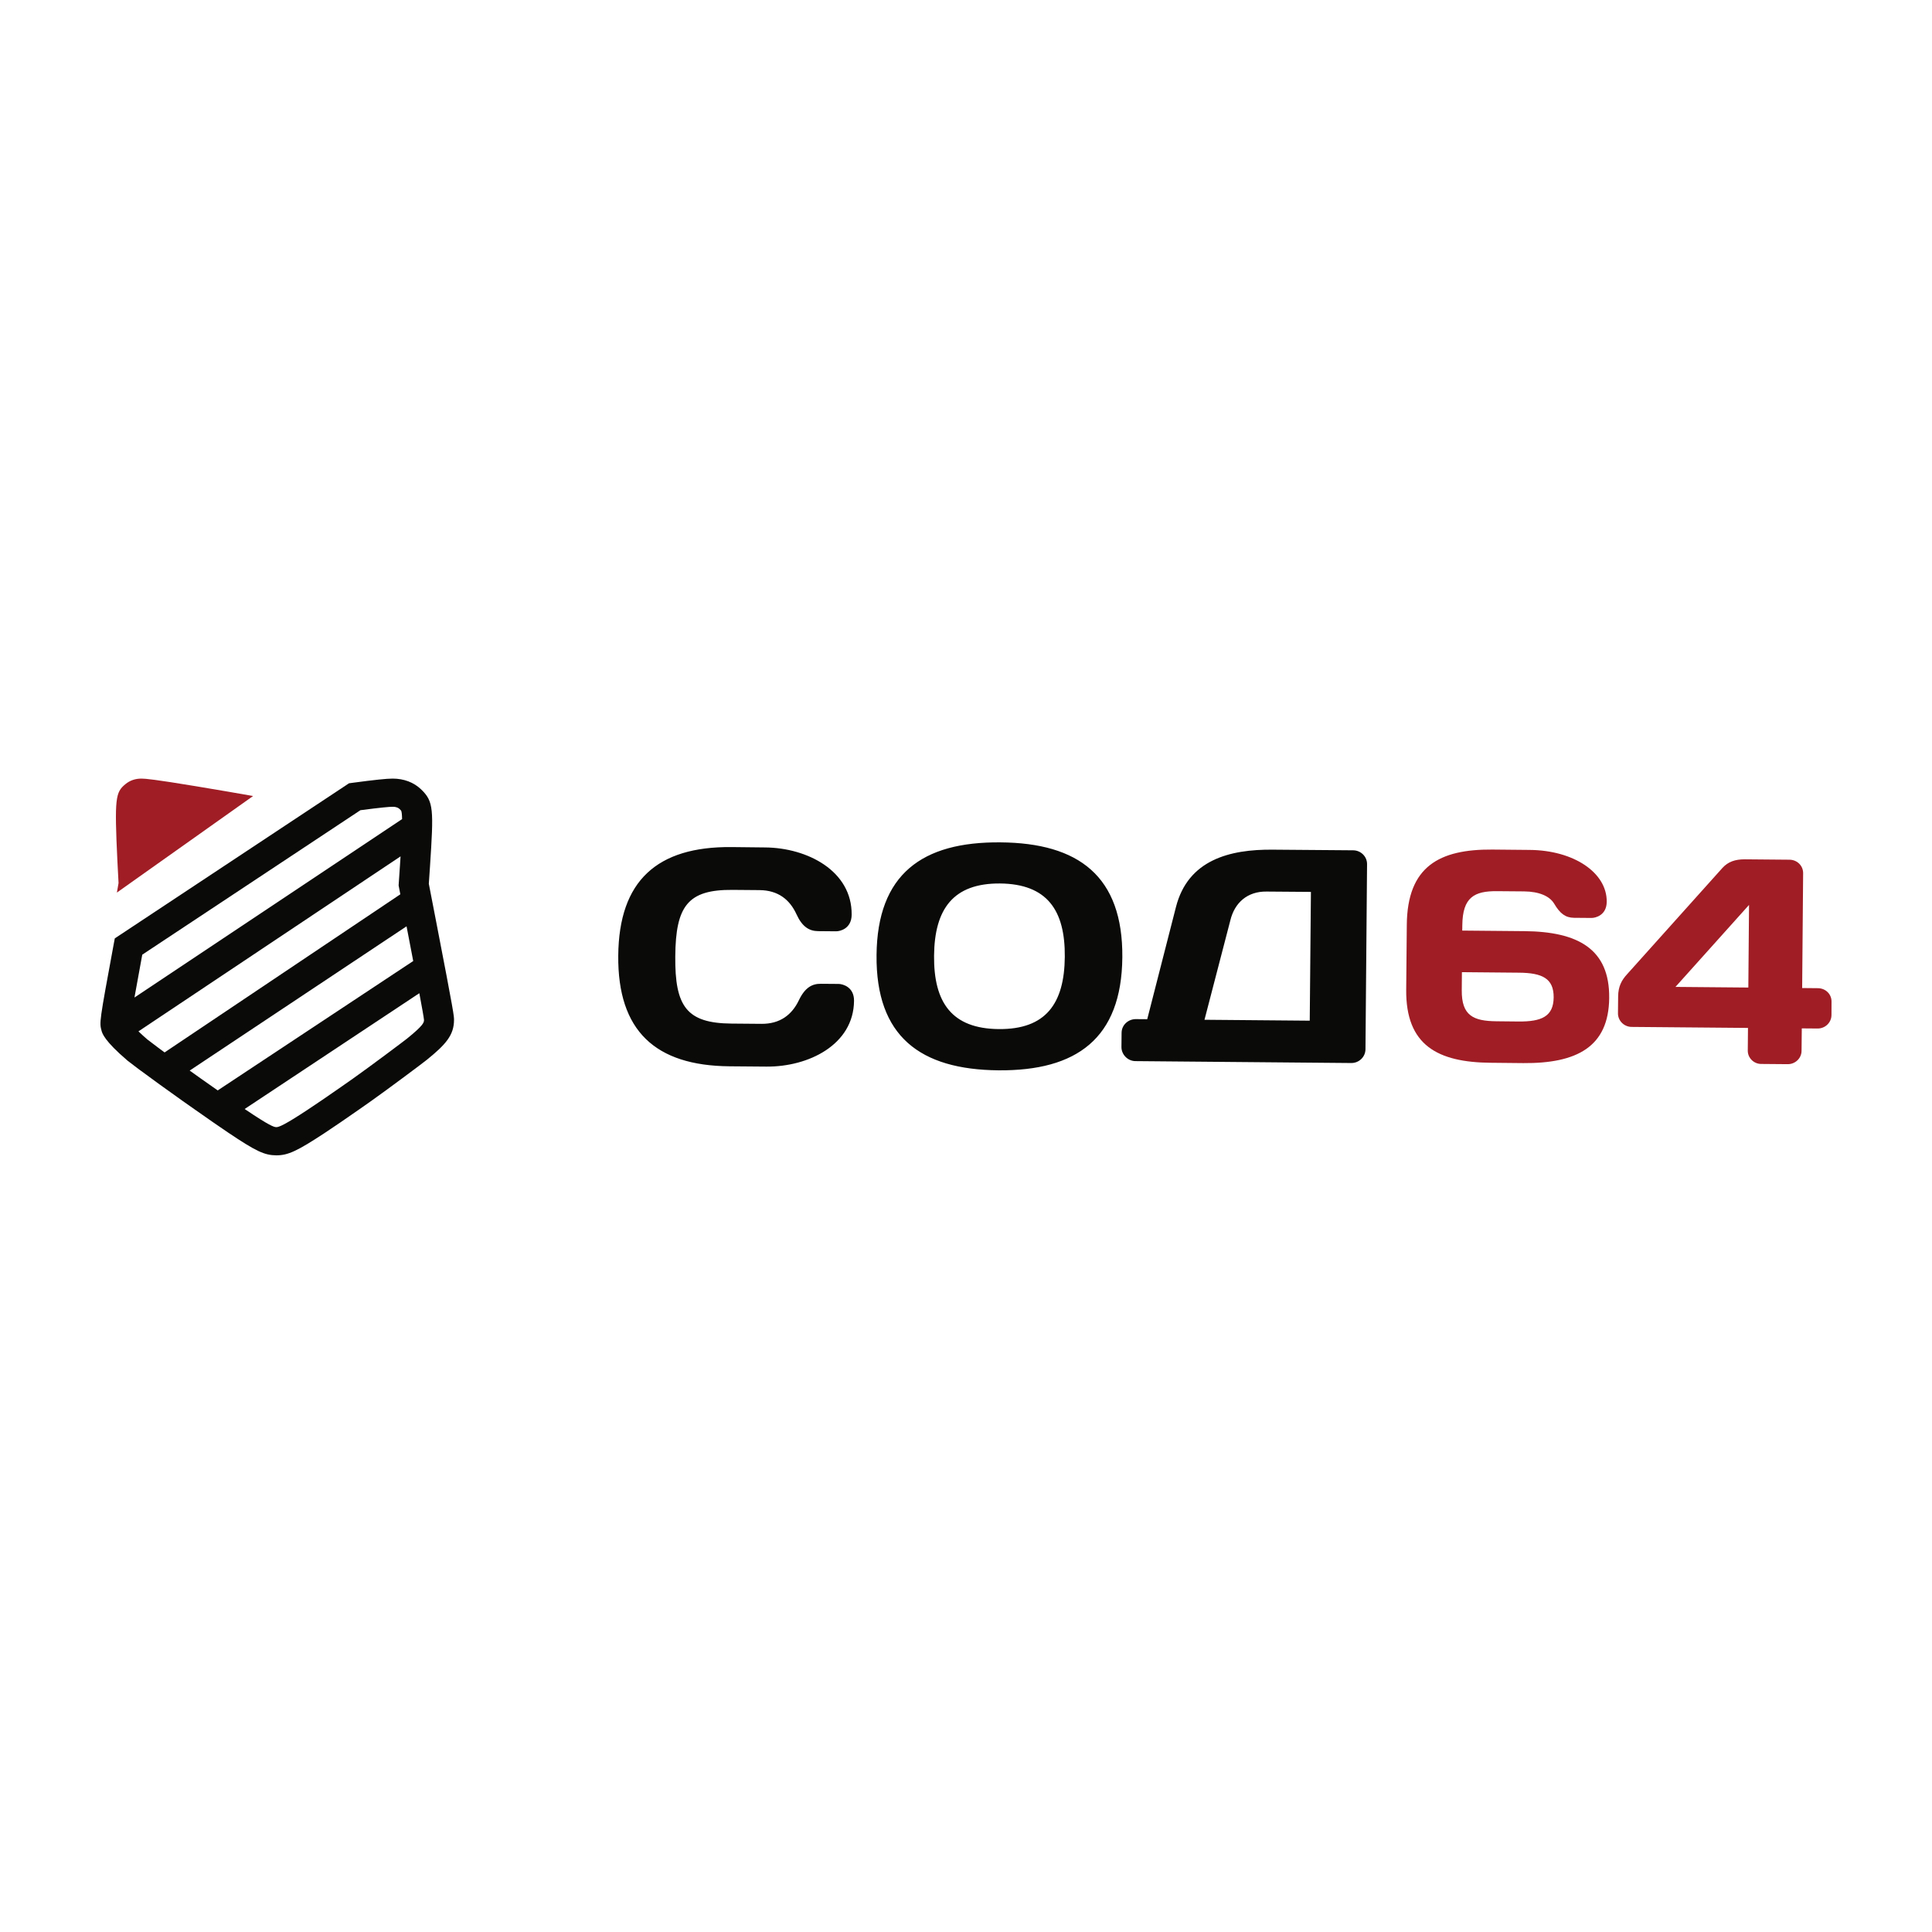
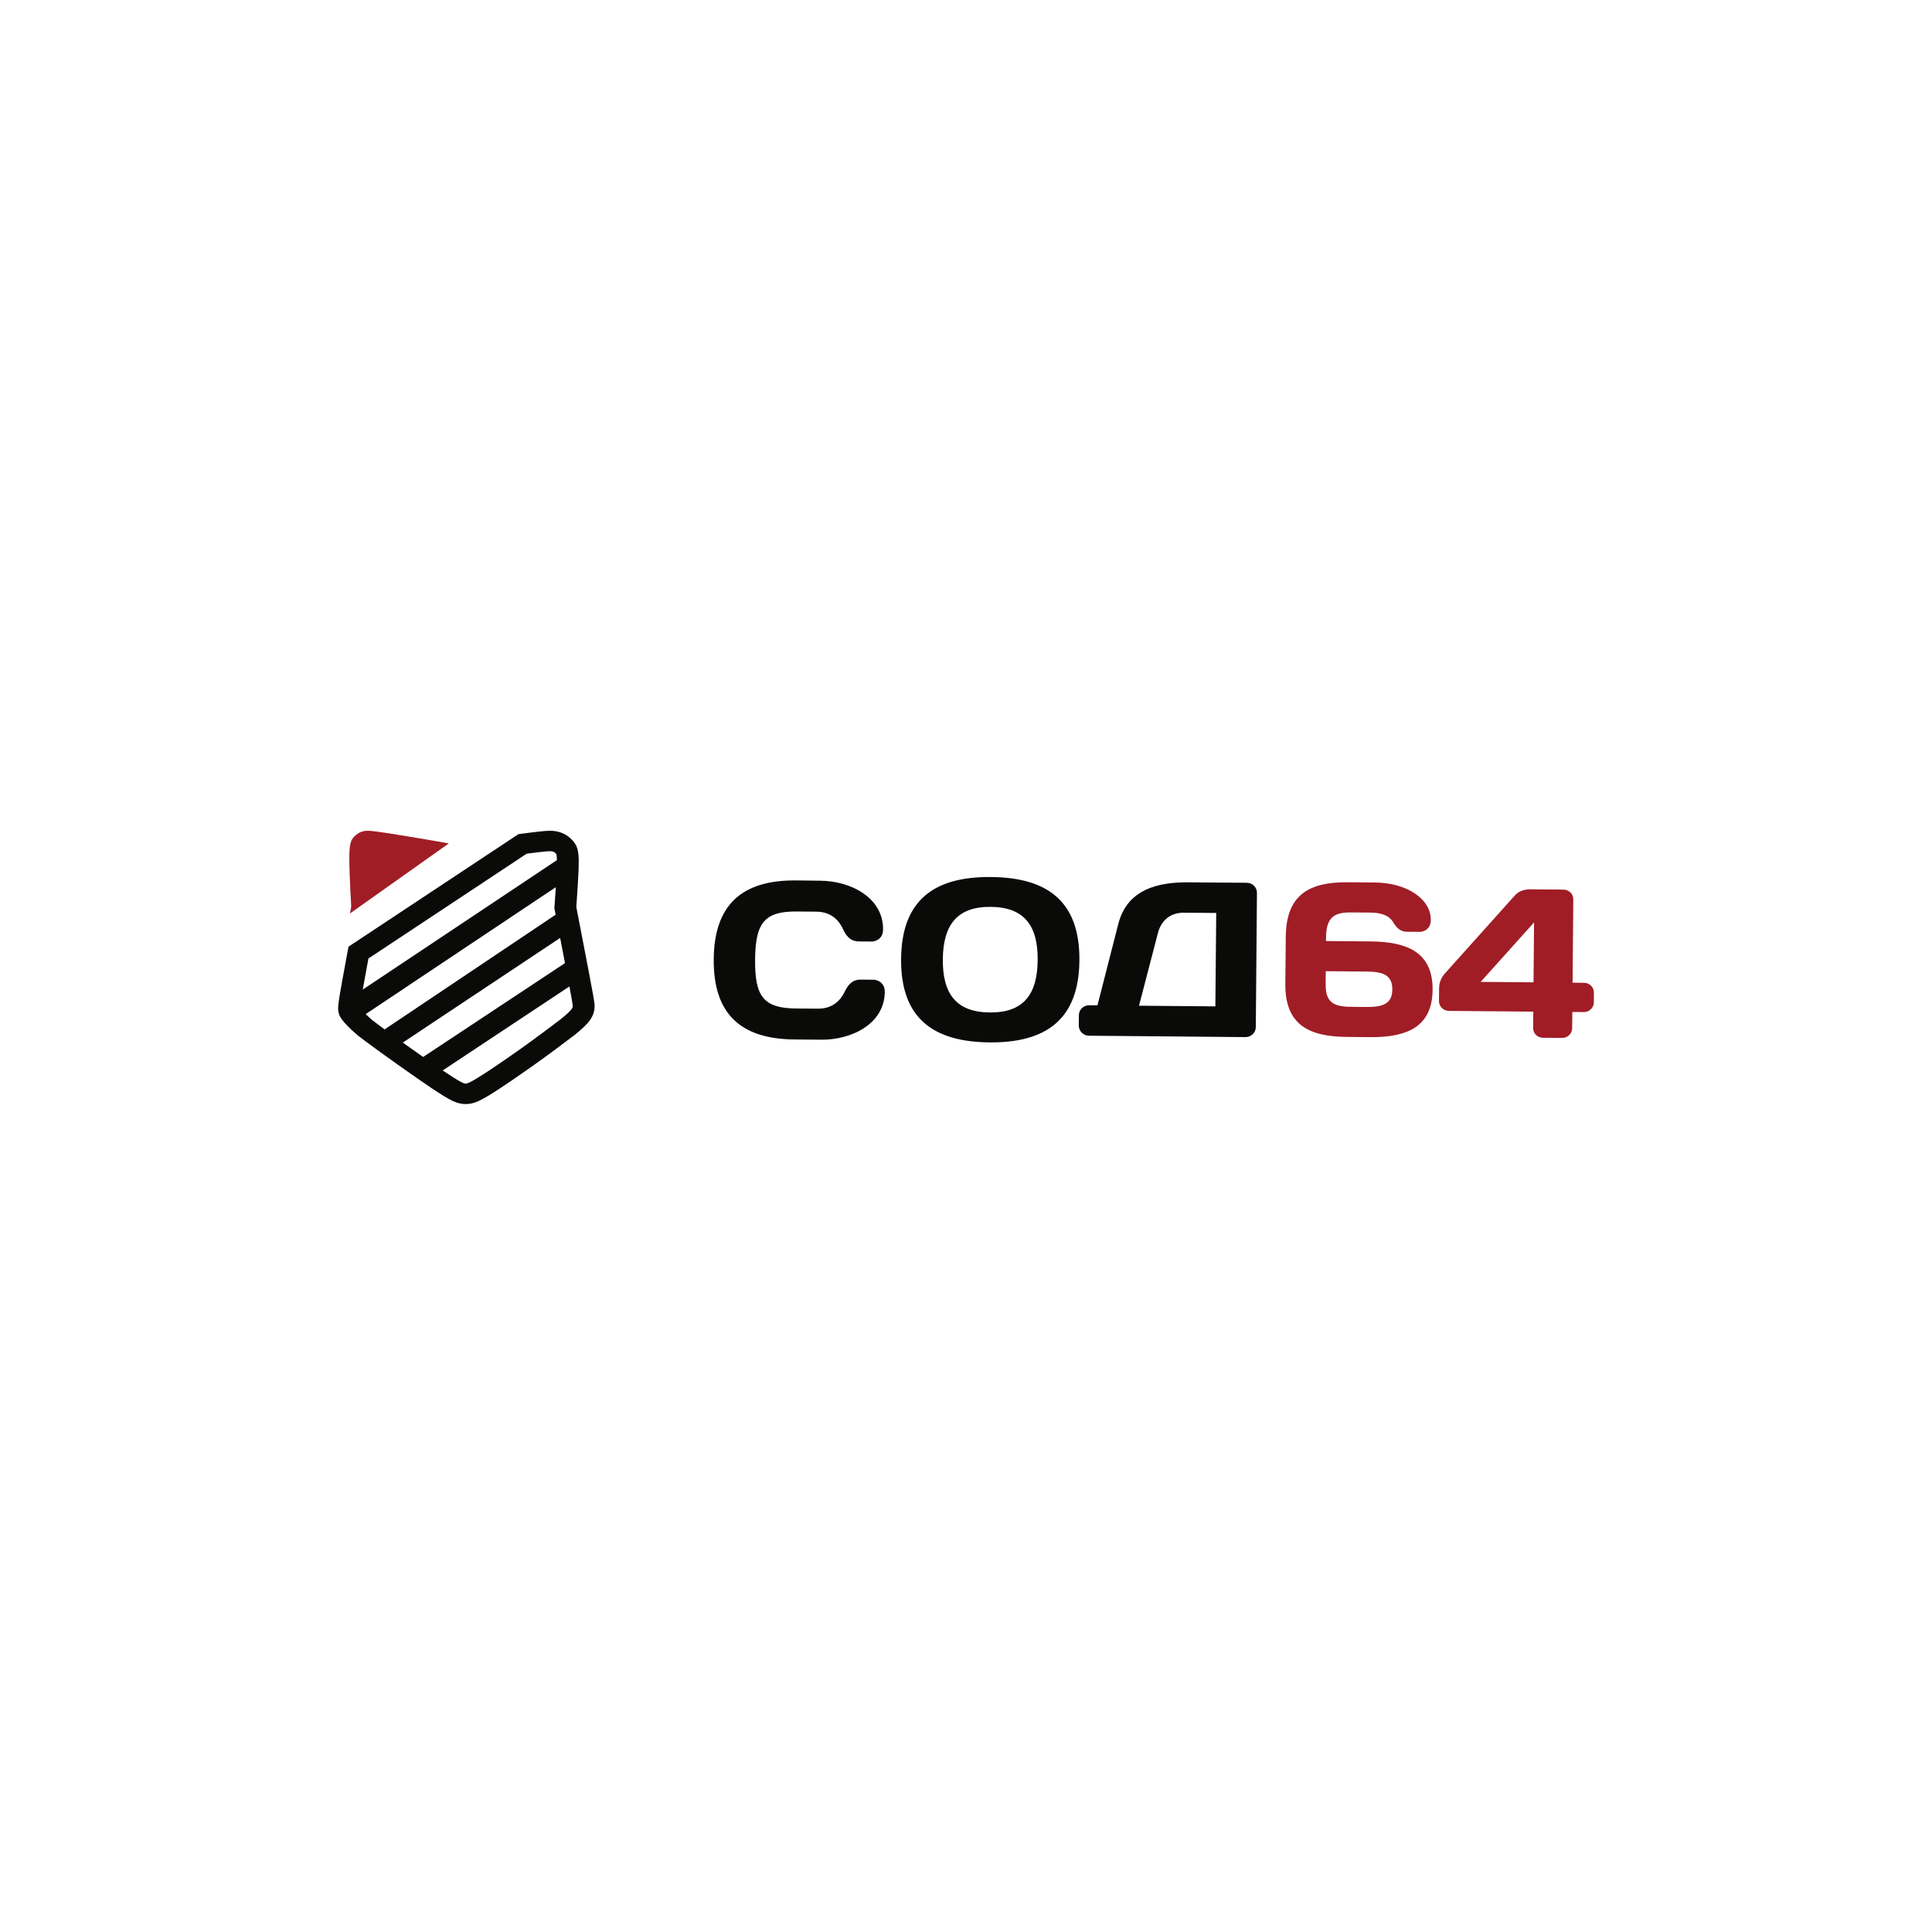
- <svg xmlns="http://www.w3.org/2000/svg" width="1000" height="1000" viewBox="0 0 1000 1000">
-   <g fill="none" fill-rule="evenodd">
-     <rect width="1000" height="1000" fill="#FFF" />
-     <g fill-rule="nonzero" transform="translate(52 403)">
-       <g transform="translate(268 33)">
-         <path fill="#0A0B09" d="M58.544,2.441 L76.039,2.633 C97.859,2.825 121.02,14.747 120.817,37.46 C120.766,44.68 114.815,46.073 112.706,46.041 L103.419,45.957 C98.932,45.905 95.263,43.811 92.263,37.239 C88.786,29.63 82.765,24.816 73.134,24.721 L59.183,24.605 C36.07,24.413 29.743,32.866 29.518,58.942 C29.279,85.065 35.461,93.58 58.565,93.802 L74.117,93.934 C83.748,94.013 89.87,89.267 93.469,81.788 C96.593,75.215 100.295,73.164 104.807,73.21 L114.107,73.281 C116.148,73.308 122.107,74.818 122.046,82.015 C121.849,104.753 98.466,116.263 76.648,116.071 L57.576,115.914 C19.212,115.587 -0.334,97.59 0.004,58.683 C0.319,19.751 20.201,2.13 58.544,2.441 M163.468,58.693 C163.251,82.951 172.701,96.429 196.957,96.651 C221.24,96.868 230.926,83.549 231.137,59.253 C231.348,35.06 221.923,21.531 197.624,21.288 C173.389,21.114 163.696,34.476 163.468,58.693 Z M197.819,0.006 C238.272,0.317 261.274,17.51 260.919,59.546 C260.534,101.549 237.234,118.333 196.775,117.995 C156.309,117.63 133.312,100.472 133.697,58.425 C134.058,16.42 157.346,-0.362 197.819,0.006 L197.819,0.006 Z M303.442,91.829 L357.92,92.3 L358.529,25.649 L335.501,25.471 C325.74,25.365 319.057,31.126 316.816,40.407 L303.442,91.829 Z M288.66,33.526 C294.885,9.033 316.52,3.572 338.834,3.786 L380.404,4.116 C384.336,4.149 387.606,7.32 387.588,11.265 L386.766,107.177 C386.696,111.119 383.395,114.228 379.447,114.218 L267.664,113.233 C263.721,113.192 260.439,109.842 260.458,105.93 L260.534,98.543 C260.556,94.595 263.916,91.496 267.853,91.496 L273.807,91.54 L288.66,33.526 L288.66,33.526 Z" />
-         <path fill="#A01D26" d="M436.683,67.192 L436.607,76.547 C436.482,89.673 442.579,92.5 454.582,92.611 L465.971,92.728 C477.998,92.833 484.079,90.081 484.174,80.24 C484.244,70.41 478.231,67.558 466.199,67.46 L436.683,67.192 Z M469.025,45.957 C496.68,46.206 513.161,55.111 512.915,80.5 C512.701,105.93 496.073,114.485 468.418,114.258 L451.698,114.09 C424.079,113.874 407.592,105.01 407.847,76.292 L408.158,42.65 C408.429,12.396 425.065,3.532 452.403,3.735 L471.746,3.919 C494.547,4.105 511.782,15.662 511.639,30.742 C511.59,37.796 505.769,39.149 503.747,39.13 L494.718,39.054 C490.35,39.005 487.523,36.963 484.45,31.767 C482.12,27.849 476.721,25.471 468.879,25.384 L454.836,25.268 C443.146,25.173 437.021,28.374 436.894,42.918 L436.851,45.667 L469.025,45.957 L469.025,45.957 Z M585.299,32.384 L547.222,74.818 L584.933,75.15 L585.299,32.384 Z M517.546,79.74 C517.587,74.723 519.264,71.403 522.183,68.253 L571.535,13.229 C574.443,10.047 578.11,8.762 583.107,8.781 L606.268,8.984 C610.189,9.033 613.338,12.077 613.298,15.992 L612.794,75.405 L620.934,75.483 C624.915,75.505 628.069,78.565 627.999,82.513 L627.969,89.451 C627.926,93.242 624.739,96.397 620.785,96.354 L612.604,96.291 L612.482,107.924 C612.466,111.701 609.268,114.845 605.309,114.813 L591.537,114.697 C587.781,114.678 584.635,111.596 584.646,107.832 L584.752,96.053 L524.511,95.528 C520.573,95.493 517.43,92.278 517.459,88.501 L517.546,79.74 L517.546,79.74 Z" />
-       </g>
-       <path fill="#0A0B09" d="M158.707,134.556 C157.352,135.67 139.591,148.984 130.927,155.113 L124.587,159.56 C117.472,164.53 111.727,168.457 107.006,171.56 C95.205,179.334 92.351,180.407 91.034,180.407 C89.79,180.402 87.51,179.668 75.257,171.438 C75.064,171.299 74.841,171.15 74.639,171.012 L165.044,111.083 C166.418,118.446 167.392,123.839 167.458,124.863 C167.458,126.15 167.458,127.481 158.707,134.556 Z M46.182,151.127 L158.426,76.462 L158.47,76.676 C159.556,82.28 160.742,88.434 161.882,94.426 L60.691,161.398 C59.845,160.788 59.023,160.221 58.12,159.587 L51.981,155.268 C49.943,153.823 48.025,152.447 46.182,151.127 Z M29.823,139.231 C27.652,137.61 25.802,136.215 24.245,135.001 C22.681,133.662 21.089,132.196 19.666,130.83 L155.327,40.258 C155.235,41.743 155.142,43.206 155.041,44.615 L154.323,55.295 L155.207,59.894 L33.192,141.729 C32.351,141.103 31.524,140.502 30.743,139.924 L29.823,139.231 Z M134.549,16.36 C145.629,14.904 149.735,14.587 151.216,14.587 C153.343,14.587 154.274,15.224 154.848,15.774 C155.447,16.36 155.583,16.536 155.621,16.584 C155.934,17.143 156.075,18.733 156.116,20.969 L17.598,113.311 C18.621,107.547 19.987,100.095 21.633,91.139 L134.549,16.36 Z M173.762,74.072 L169.958,54.441 L170.562,45.518 C172.5,15.902 172.5,11.872 165.98,5.59 C162.162,1.938 157.069,0 151.216,0 C148.062,0 141.863,0.656 130.511,2.171 L128.658,2.423 L7.418,82.705 L6.86,85.667 C-0.623,126.147 -0.598,126.226 0.577,130.562 C0.934,131.835 2.011,135.738 13.902,145.889 L14.169,146.111 C15.818,147.401 17.799,148.894 20.136,150.653 L21.081,151.336 C26.583,155.425 33.619,160.506 42.626,166.912 L48.792,171.245 C55.85,176.215 61.537,180.153 66.196,183.293 C80.476,192.878 84.879,194.962 91.009,195 L91.034,195 C97.061,195 101.725,192.846 115.948,183.505 C120.775,180.312 126.639,176.318 133.893,171.245 L140.266,166.769 C148.614,160.866 166.851,147.26 168.924,145.556 C178.66,137.675 182.998,132.814 182.998,124.914 C183.022,122.988 183.036,121.912 173.762,74.072 L173.762,74.072 Z" />
-       <path fill="#A01D26" d="M49.539,3.977 C28.292,0.457 23.243,0 21.226,0 C18.013,0 15.242,0.96 12.945,2.847 C7.81,7.07 7.177,9.847 8.776,42.9 L9.361,54.05 L8.504,59 L19.96,50.87 L55.192,25.904 L55.383,25.763 L71.007,14.689 L79,9.017 C71.468,7.689 60.182,5.732 49.539,3.977" />
-     </g>
-   </g>
+ <svg xmlns="http://www.w3.org/2000/svg" width="200" height="200" viewBox="0 0 200 200" fill="none">
+   <rect width="200" height="200" fill="white" />
+   <path d="M82.378 91.142L84.916 91.17C88.082 91.198 91.443 92.928 91.413 96.223C91.406 97.27 90.542 97.473 90.236 97.468L88.889 97.456C88.238 97.448 87.706 97.144 87.27 96.191C86.766 95.087 85.892 94.388 84.495 94.375L82.471 94.358C79.117 94.33 78.199 95.556 78.167 99.34C78.132 103.13 79.029 104.365 82.381 104.398L84.638 104.417C86.035 104.428 86.923 103.74 87.445 102.655C87.899 101.701 88.436 101.403 89.09 101.41L90.44 101.42C90.736 101.424 91.6 101.643 91.591 102.687C91.563 105.986 88.17 107.657 85.005 107.629L82.238 107.606C76.671 107.558 73.835 104.947 73.885 99.302C73.93 93.654 76.815 91.097 82.378 91.142ZM97.601 99.304C97.57 102.823 98.941 104.779 102.46 104.811C105.984 104.842 107.389 102.91 107.419 99.385C107.45 95.875 106.083 93.912 102.557 93.877C99.041 93.851 97.634 95.79 97.601 99.304ZM102.585 90.789C108.455 90.834 111.792 93.329 111.74 99.427C111.685 105.522 108.304 107.957 102.434 107.908C96.563 107.855 93.226 105.365 93.282 99.265C93.334 93.17 96.713 90.735 102.585 90.789ZM117.91 104.111L125.814 104.18L125.903 94.509L122.561 94.484C121.145 94.468 120.176 95.304 119.851 96.651L117.91 104.111ZM115.765 95.652C116.669 92.099 119.808 91.306 123.045 91.337L129.076 91.385C129.647 91.39 130.121 91.85 130.119 92.422L130 106.338C129.989 106.91 129.51 107.361 128.938 107.36L112.719 107.217C112.147 107.211 111.671 106.725 111.674 106.157L111.685 105.085C111.688 104.513 112.175 104.063 112.747 104.063L113.61 104.069L115.765 95.652Z" fill="#0A0B09" />
+   <path d="M137.242 100.537L137.231 101.894C137.213 103.798 138.097 104.209 139.839 104.225L141.491 104.242C143.236 104.257 144.119 103.858 144.132 102.43C144.143 101.004 143.27 100.59 141.524 100.576L137.242 100.537ZM141.934 97.456C145.947 97.492 148.338 98.784 148.302 102.468C148.271 106.157 145.859 107.399 141.846 107.366L139.421 107.341C135.413 107.31 133.021 106.024 133.058 101.857L133.103 96.976C133.143 92.587 135.556 91.3 139.523 91.33L142.329 91.356C145.637 91.384 148.138 93.06 148.117 95.248C148.11 96.272 147.266 96.468 146.972 96.465L145.662 96.454C145.028 96.447 144.618 96.151 144.172 95.397C143.834 94.829 143.051 94.484 141.913 94.471L139.876 94.454C138.18 94.44 137.291 94.905 137.273 97.015L137.266 97.414L141.934 97.456ZM158.805 95.487L153.28 101.643L158.751 101.691L158.805 95.487ZM148.974 102.357C148.98 101.629 149.224 101.148 149.647 100.691L156.808 92.707C157.229 92.246 157.761 92.059 158.486 92.062L161.847 92.091C162.416 92.099 162.873 92.54 162.867 93.108L162.794 101.728L163.975 101.74C164.552 101.743 165.01 102.187 165 102.76L164.996 103.766C164.989 104.316 164.527 104.774 163.953 104.768L162.766 104.759L162.749 106.447C162.746 106.995 162.282 107.451 161.708 107.446L159.71 107.429C159.165 107.426 158.708 106.979 158.71 106.433L158.725 104.724L149.985 104.648C149.414 104.643 148.957 104.177 148.962 103.628L148.974 102.357Z" fill="#A01D26" />
+   <path d="M58.027 105.523C57.83 105.684 55.253 107.616 53.996 108.505L53.076 109.15C52.044 109.872 51.211 110.441 50.526 110.891C48.813 112.019 48.399 112.175 48.208 112.175C48.028 112.174 47.697 112.068 45.919 110.874C45.891 110.854 45.859 110.832 45.829 110.812L58.946 102.117C59.145 103.185 59.287 103.968 59.296 104.116C59.296 104.303 59.296 104.496 58.027 105.523ZM41.701 107.927L57.986 97.094L57.992 97.125C58.15 97.938 58.322 98.831 58.487 99.7L43.806 109.417C43.683 109.329 43.564 109.246 43.433 109.154L42.542 108.528C42.246 108.318 41.968 108.118 41.701 107.927ZM39.327 106.201C39.012 105.966 38.744 105.763 38.518 105.587C38.291 105.393 38.06 105.18 37.853 104.982L57.536 91.841C57.523 92.056 57.509 92.269 57.495 92.473L57.391 94.023L57.519 94.69L39.816 106.563C39.694 106.473 39.574 106.385 39.461 106.302L39.327 106.201ZM54.522 88.374C56.129 88.162 56.725 88.117 56.94 88.117C57.248 88.117 57.383 88.209 57.467 88.289C57.554 88.374 57.573 88.399 57.579 88.406C57.624 88.487 57.645 88.718 57.651 89.042L37.553 102.44C37.702 101.604 37.9 100.523 38.139 99.223L54.522 88.374ZM60.211 96.747L59.659 93.899L59.747 92.604C60.028 88.307 60.028 87.722 59.082 86.811C58.528 86.281 57.789 86 56.94 86C56.482 86 55.583 86.095 53.936 86.315L53.667 86.352L36.076 98L35.995 98.429C34.91 104.303 34.913 104.314 35.084 104.943C35.136 105.128 35.292 105.694 37.017 107.167L37.056 107.199C37.295 107.386 37.583 107.603 37.922 107.858L38.059 107.957C38.857 108.55 39.878 109.288 41.185 110.217L42.079 110.846C43.103 111.567 43.928 112.138 44.604 112.594C46.676 113.985 47.315 114.287 48.205 114.292H48.208C49.083 114.292 49.759 113.98 51.823 112.625C52.523 112.161 53.374 111.582 54.426 110.846L55.351 110.196C56.562 109.34 59.208 107.366 59.509 107.119C60.922 105.975 61.551 105.27 61.551 104.124C61.554 103.844 61.556 103.688 60.211 96.747Z" fill="#0A0B09" />
+   <path d="M42.188 86.577C39.105 86.066 38.372 86 38.08 86C37.614 86 37.212 86.139 36.878 86.413C36.133 87.026 36.041 87.429 36.273 92.224L36.358 93.842L36.234 94.56L37.896 93.381L43.008 89.758L43.035 89.738L45.302 88.131L46.462 87.308C45.369 87.116 43.732 86.832 42.188 86.577Z" fill="#A01D26" />
</svg>
